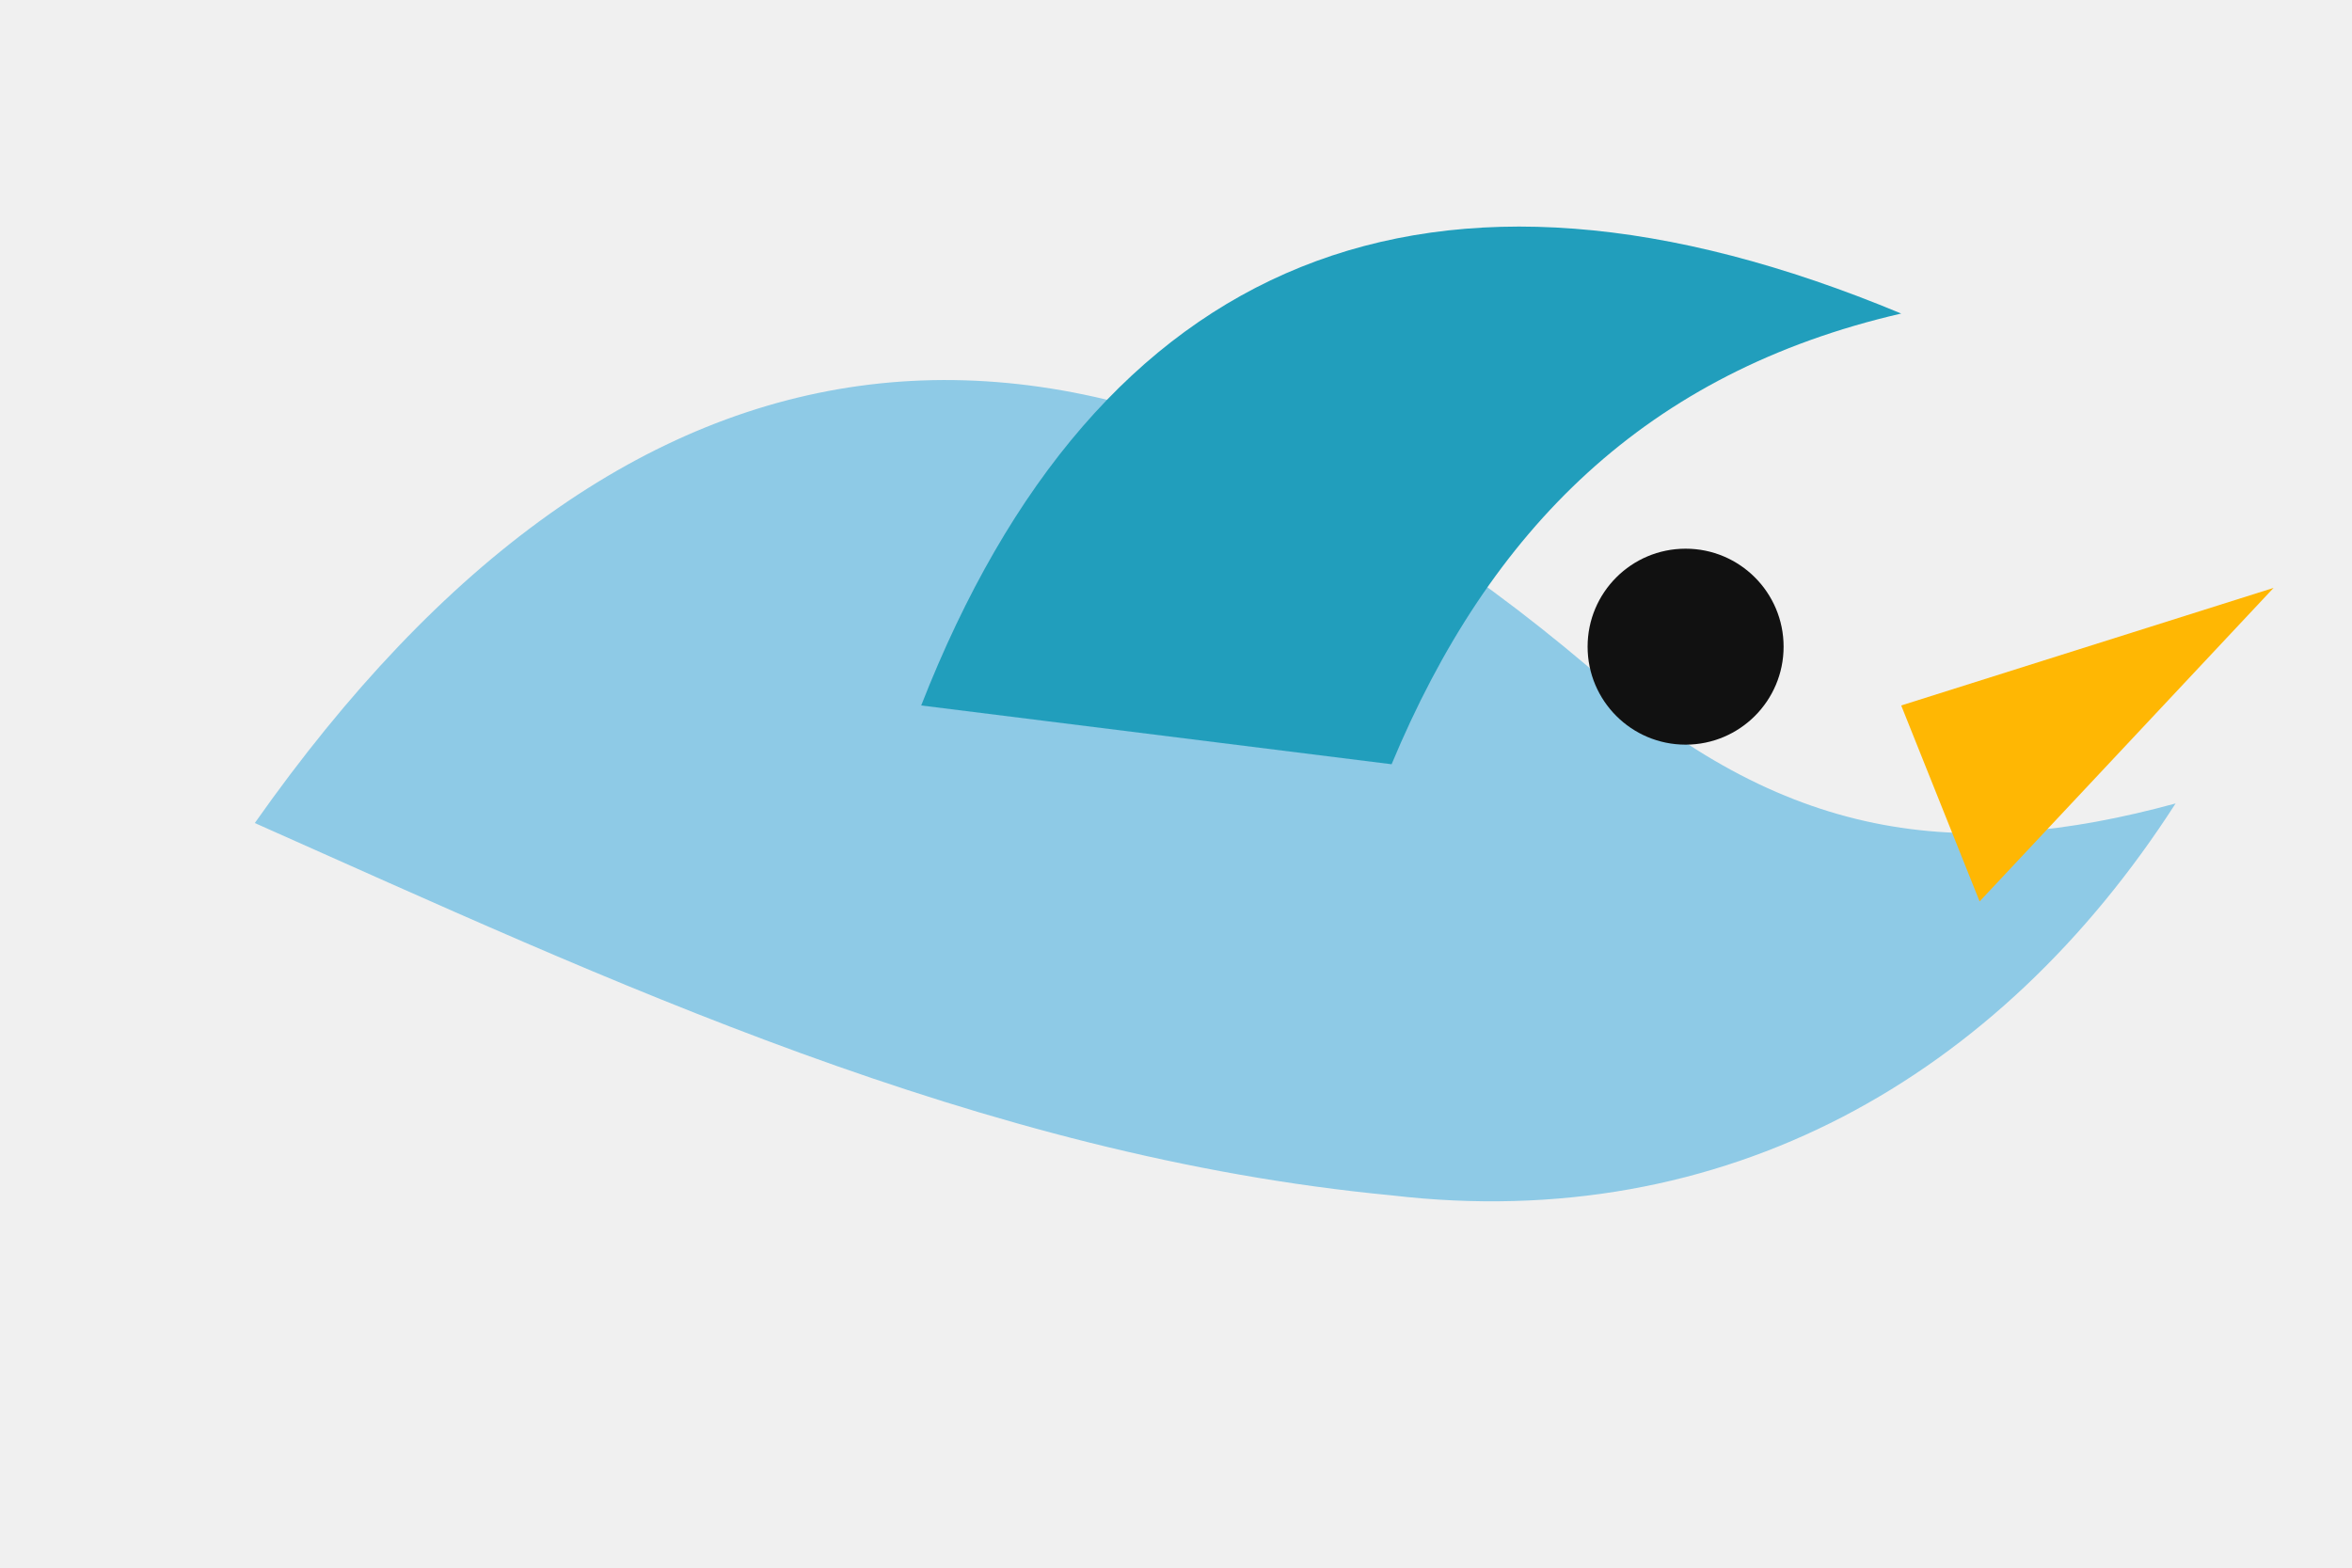
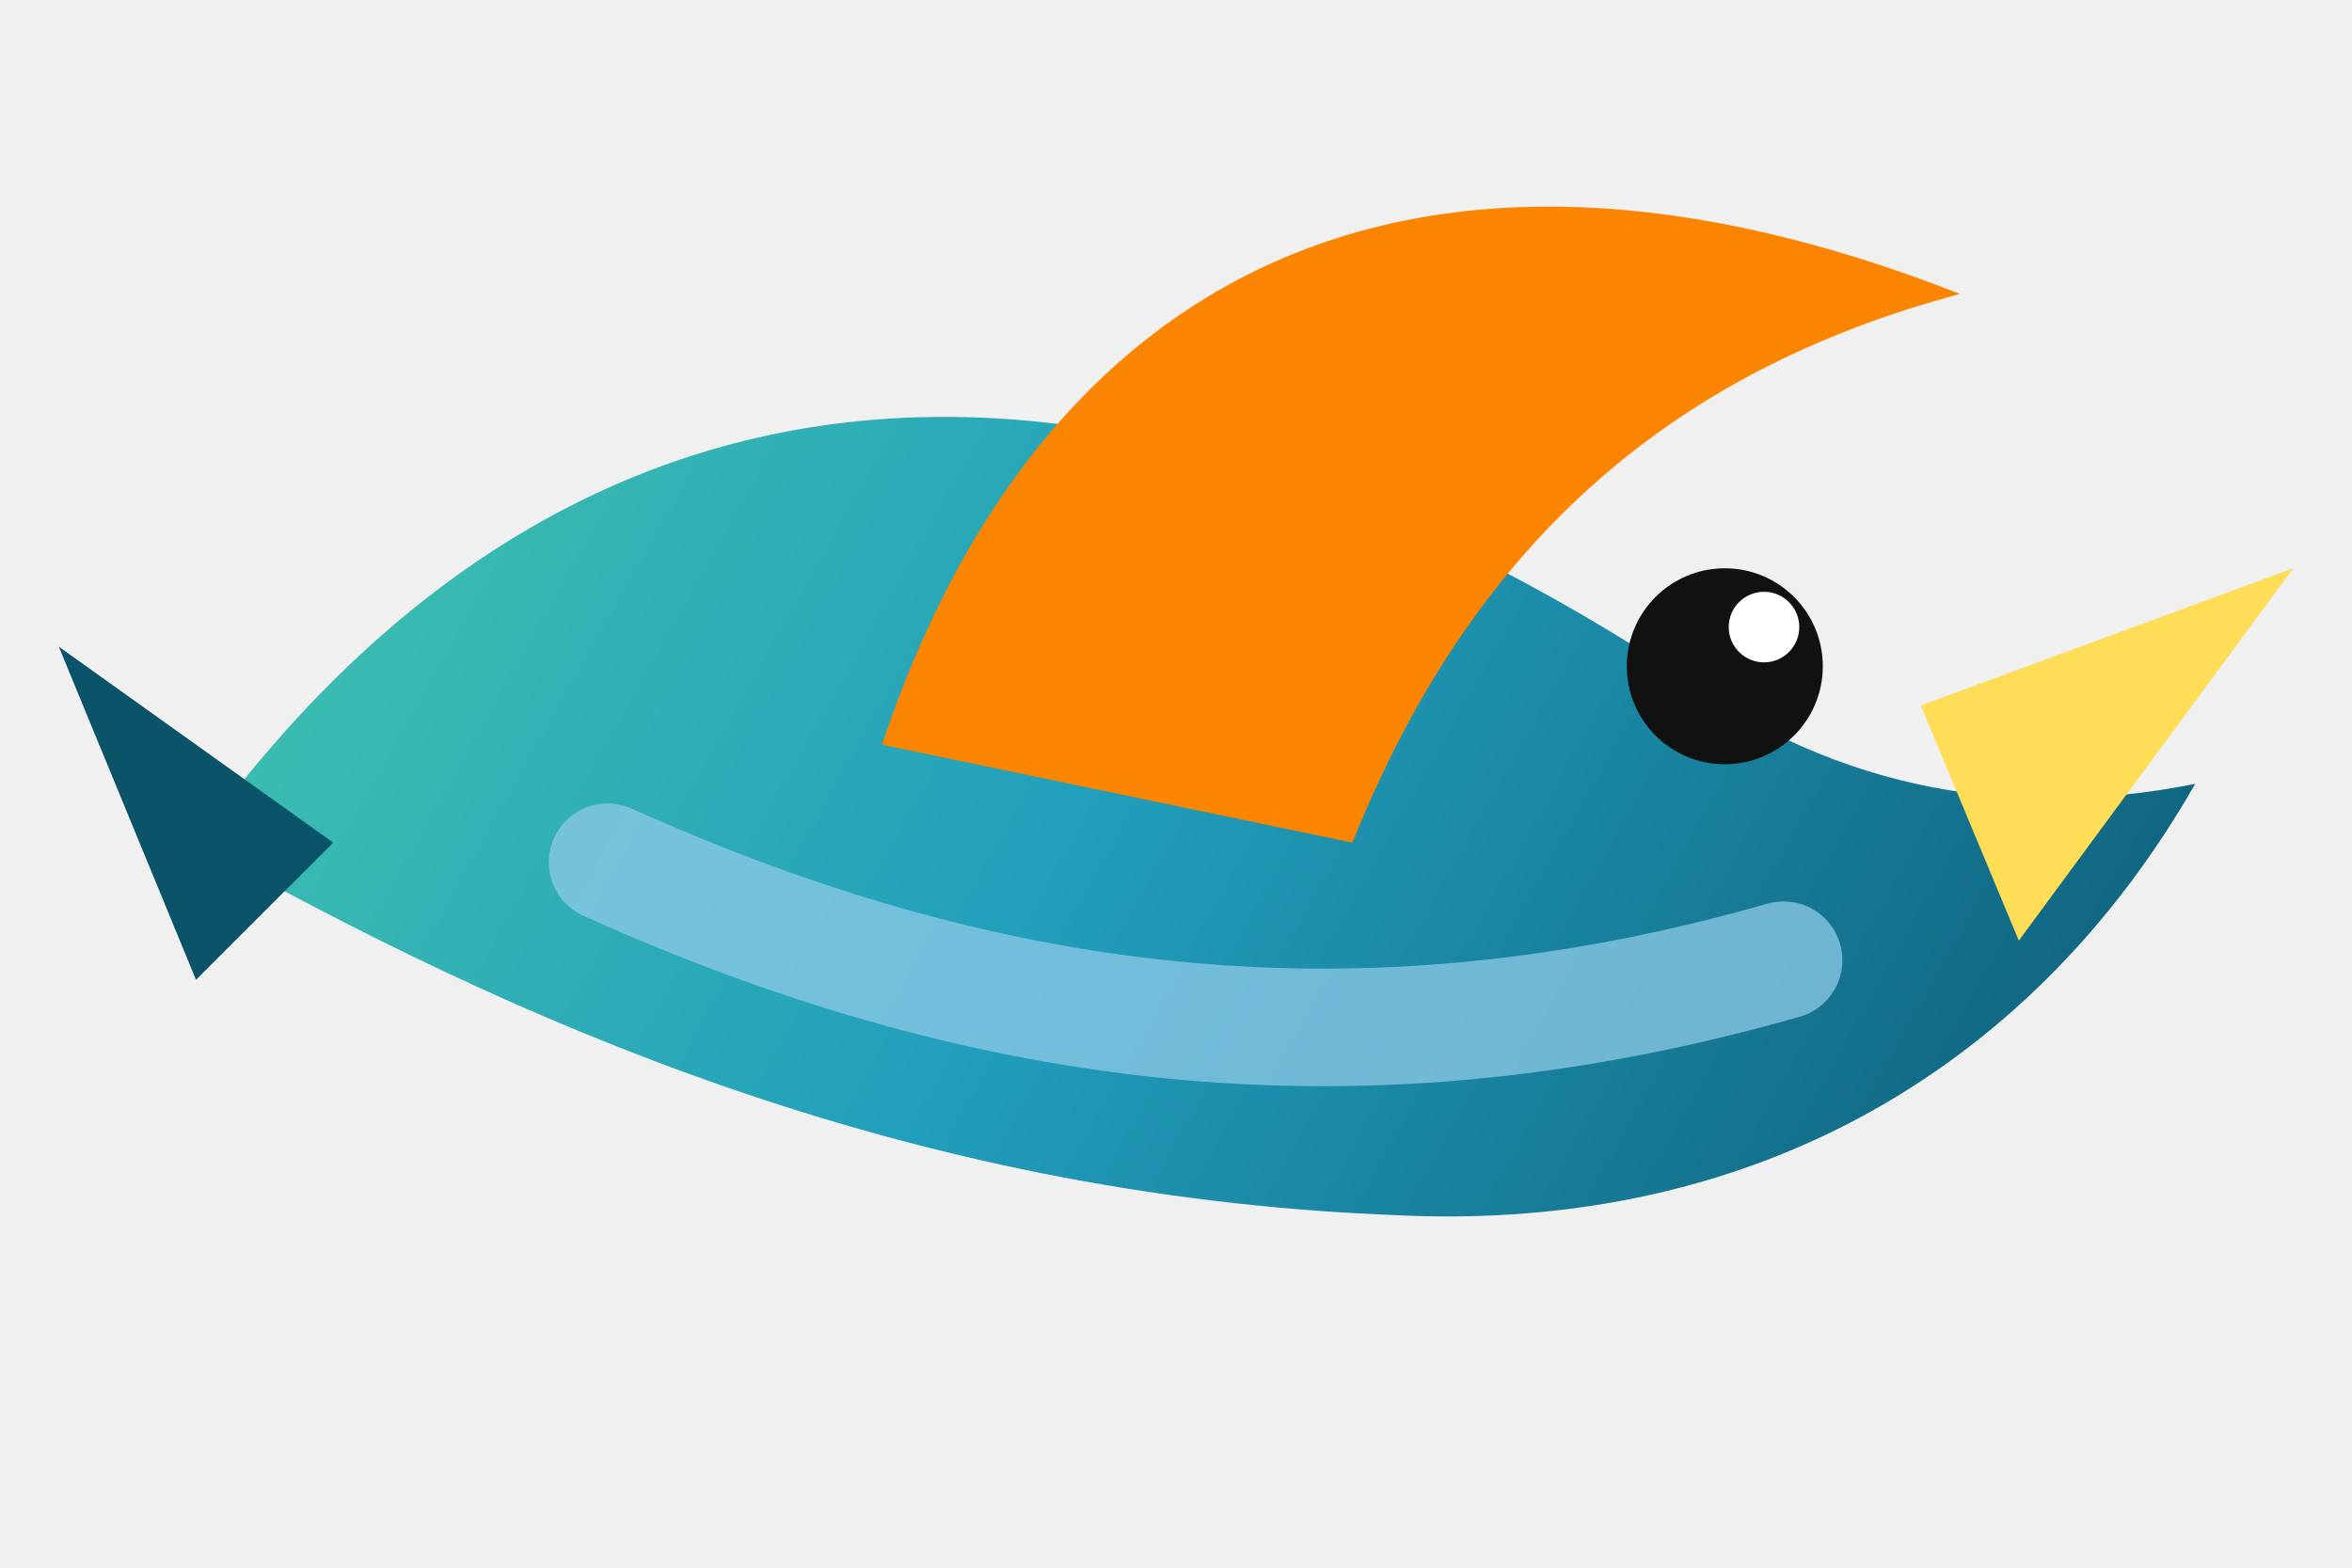
<svg xmlns="http://www.w3.org/2000/svg" viewBox="0 0 120 80">
-   <path d="M13 42c19-27 42-30 68-8 10 9 19 10 30 7-9 14-23 22-40 20-21-2-40-11-58-19z" fill="#8ecae6" />
-   <path d="M47 36c9-23 26-30 50-20-13 3-21 11-26 23z" fill="#219ebc" />
-   <circle cx="86" cy="33" r="5" fill="#111" />
-   <path d="M97 36 116 30 101 46z" fill="#ffb703" />
+   <defs>
+     <linearGradient id="wing" x1="12" y1="14" x2="99" y2="63" gradientUnits="userSpaceOnUse">
+       <stop stop-color="#43c6ac" />
+       <stop offset=".52" stop-color="#219ebc" />
+       <stop offset="1" stop-color="#116782" />
+     </linearGradient>
+   </defs>
+   <path d="M10 43c18-25 44-29 75-9 8 6 17 8 27 6-8 14-22 23-41 22-25-1-45-10-61-19z" fill="url(#wing)" />
+   <path d="M45 38c8-24 27-34 55-23-15 4-25 13-31 28z" fill="#fb8500" />
+   <path d="M31 44c20 9 39 11 60 5" fill="none" stroke="#8ecae6" stroke-width="6" stroke-linecap="round" opacity=".75" />
+   <circle cx="88" cy="34" r="5" fill="#111" />
+   <circle cx="90" cy="32" r="1.8" fill="#fff" />
+   <path d="M98 36 117 29 103 48z" fill="#ffdd57" />
+   <path d="M17 43 3 33l7 17z" fill="#0b5368" />
</svg>
